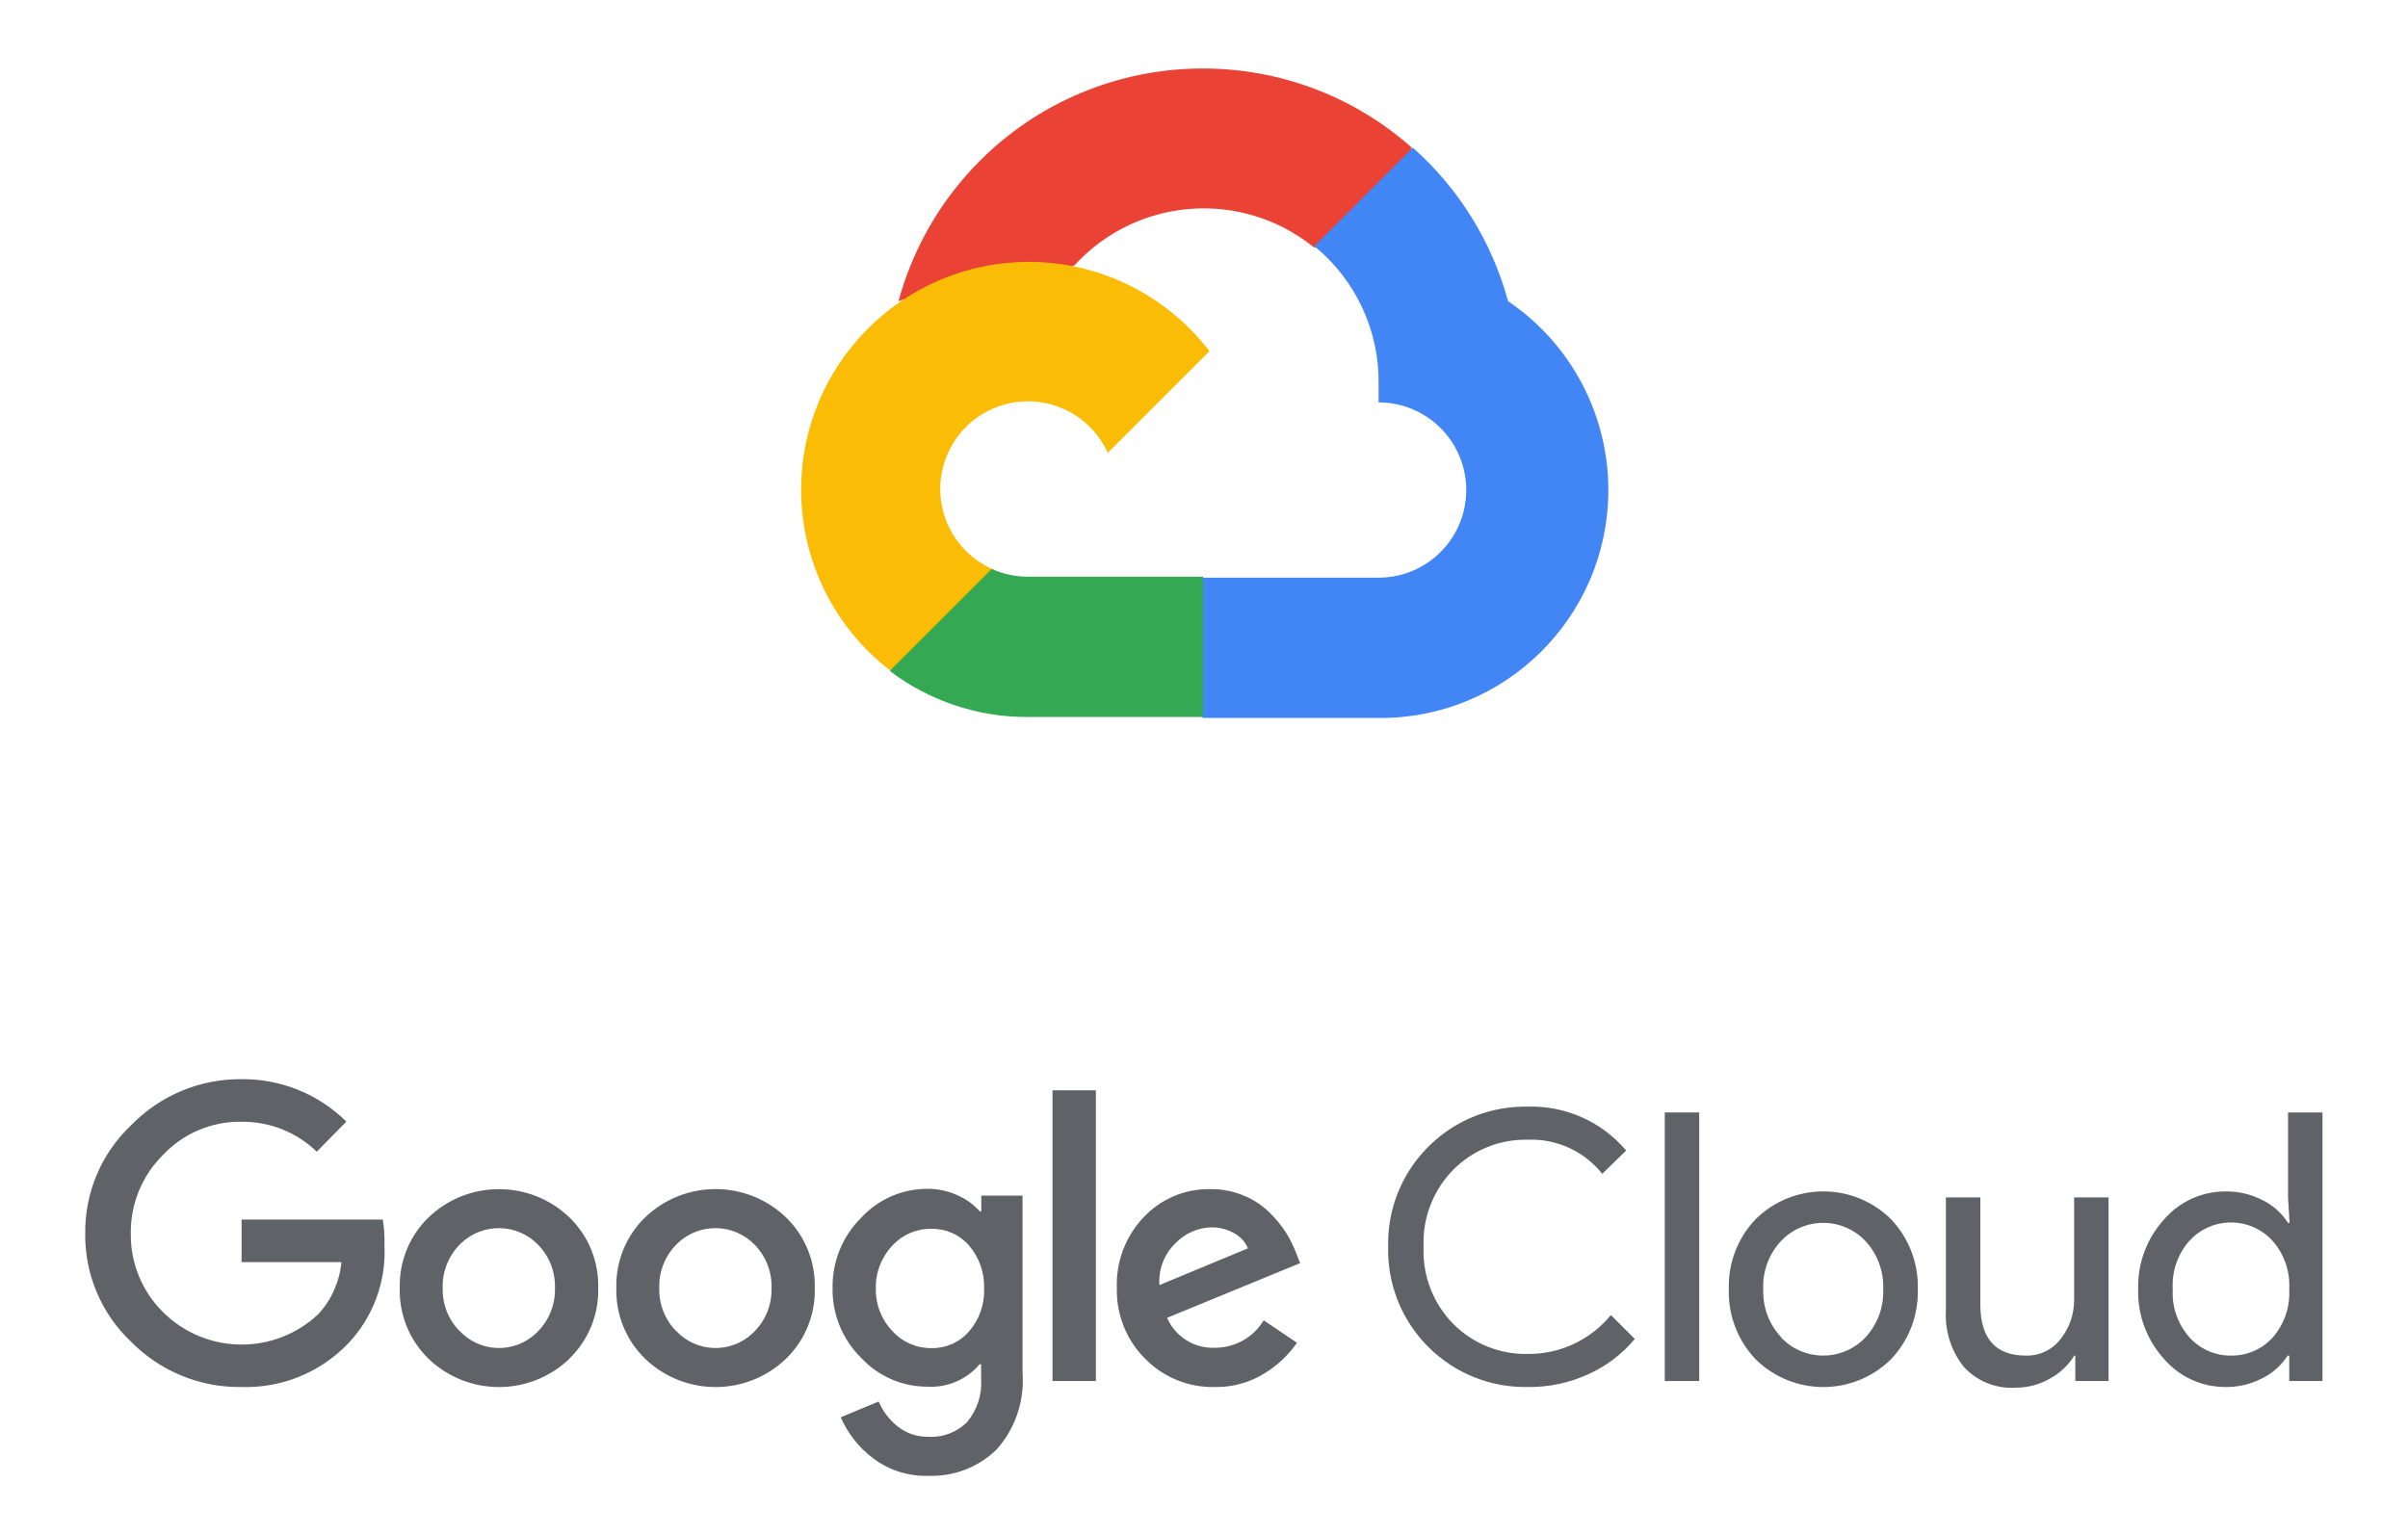
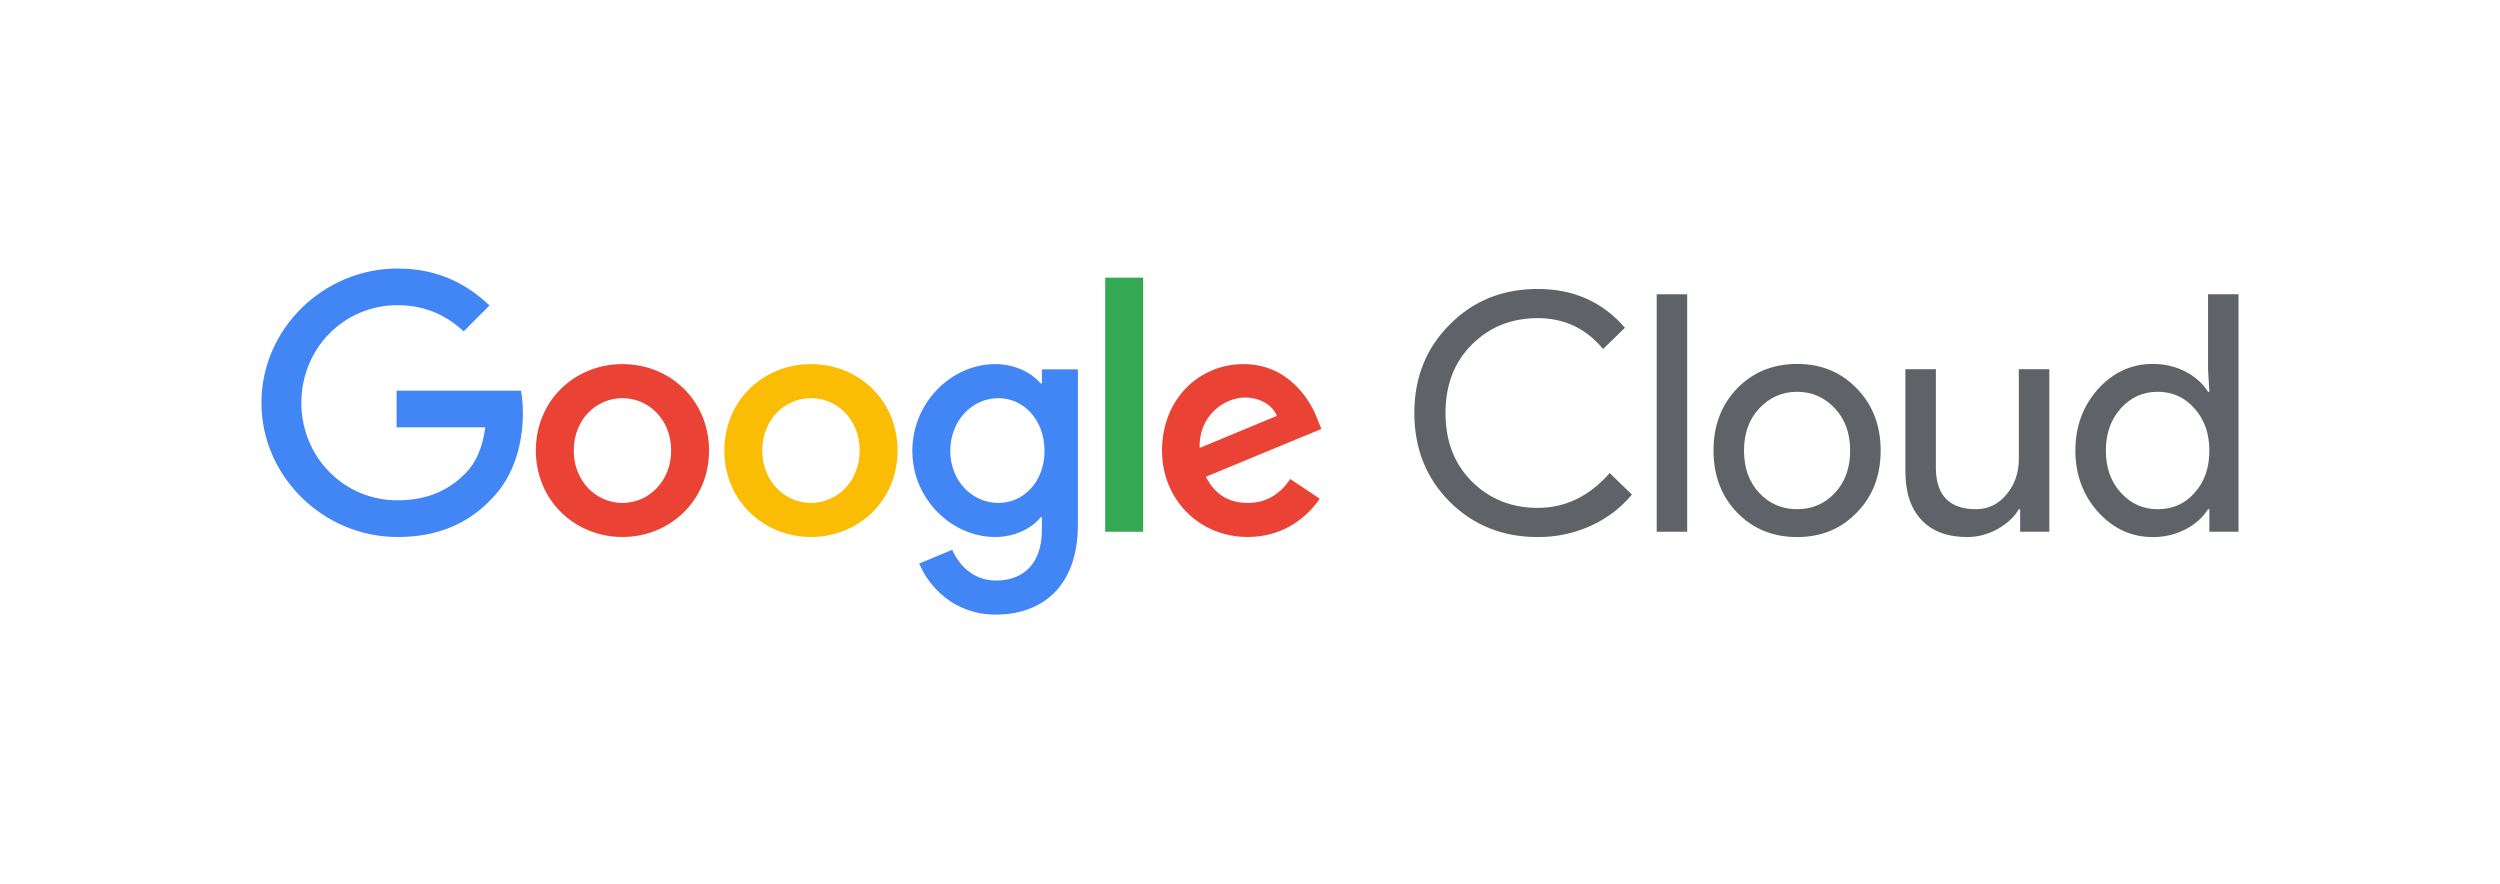
- <svg xmlns="http://www.w3.org/2000/svg" version="1.1" x="0px" y="0px" width="500px" height="319px" viewBox="0 87.5 500 319" enable-background="new 0 87.5 500 319" xml:space="preserve">
-   <g id="Layer_3">
-     <path fill="#EA4335" d="M272.705,138.868h5.111l14.57-14.569l0.715-6.186c-27.115-23.933-68.497-21.353-92.432,5.762   c-6.647,7.533-11.474,16.493-14.104,26.188c1.623-0.665,3.419-0.772,5.111-0.306l29.14-4.806c0,0,1.482-2.454,2.25-2.3   c12.961-14.235,34.777-15.895,49.74-3.784H272.705z" />
-     <path fill="#4285F4" d="M313.143,150.063c-3.35-12.333-10.225-23.419-19.783-31.899l-20.449,20.448   c8.635,7.055,13.553,17.685,13.342,28.832v3.63c10.053,0,18.199,8.148,18.199,18.2s-8.146,18.199-18.199,18.199h-36.397   l-3.631,3.681v21.83l3.631,3.629h36.397c26.145,0.202,47.502-20.825,47.705-46.97C334.082,173.797,326.268,158.941,313.143,150.063   z" />
-     <path fill="#34A853" d="M213.404,236.408h36.399v-29.139h-36.399c-2.592,0-5.154-0.559-7.515-1.636l-5.11,1.585l-14.673,14.568   l-1.278,5.114C193.055,233.111,203.095,236.453,213.404,236.408z" />
-     <path fill="#FBBC05" d="M213.404,141.884c-26.143,0.156-47.21,21.477-47.054,47.621c0.087,14.599,6.905,28.341,18.478,37.239   l21.112-21.112c-9.159-4.139-13.229-14.918-9.09-24.08c4.139-9.159,14.917-13.229,24.078-9.091   c4.036,1.822,7.269,5.057,9.092,9.091l21.111-21.112C242.15,148.697,228.19,141.832,213.404,141.884z" />
-   </g>
-   <g id="Layer_2">
-     <path fill="#5F6368" d="M50.058,375.557c-8.555,0.11-16.786-3.27-22.796-9.36c-6.203-5.833-9.674-14.002-9.567-22.518   c-0.103-8.515,3.368-16.684,9.567-22.52c5.981-6.152,14.215-9.598,22.796-9.534c8.172-0.107,16.048,3.065,21.863,8.809   l-6.147,6.252c-4.21-4.068-9.861-6.305-15.715-6.218c-6.141-0.075-12.03,2.431-16.233,6.908   c-4.366,4.331-6.773,10.257-6.666,16.405c-0.051,6.078,2.352,11.919,6.666,16.199c8.894,8.863,23.229,9.032,32.329,0.38   c2.709-2.967,4.371-6.74,4.732-10.742H50.162v-8.842h29.324c0.288,1.782,0.403,3.587,0.345,5.389   c0.368,7.541-2.365,14.903-7.564,20.379C66.481,372.566,58.405,375.845,50.058,375.557z M118.237,369.687   c-8.176,7.838-21.078,7.838-29.254,0c-3.96-3.84-6.128-9.165-5.976-14.679c-0.148-5.515,2.019-10.838,5.976-14.679   c8.184-7.821,21.071-7.821,29.254,0c3.957,3.841,6.124,9.164,5.976,14.679c0.144,5.519-2.037,10.845-6.01,14.679H118.237z    M95.442,363.918c4.225,4.511,11.306,4.744,15.817,0.52c0.179-0.167,0.352-0.341,0.52-0.52c2.306-2.383,3.551-5.597,3.454-8.91   c0.103-3.326-1.143-6.552-3.454-8.946c-4.343-4.53-11.536-4.683-16.066-0.34c-0.116,0.111-0.229,0.224-0.339,0.34   c-2.311,2.395-3.557,5.62-3.454,8.946c-0.089,3.318,1.169,6.532,3.488,8.91H95.442z M163.208,369.687   c-8.177,7.838-21.078,7.838-29.255,0c-3.96-3.84-6.128-9.165-5.975-14.679c-0.149-5.515,2.018-10.838,5.975-14.679   c8.177-7.839,21.078-7.839,29.255,0c3.957,3.841,6.123,9.164,5.975,14.679C169.335,360.521,167.167,365.847,163.208,369.687z    M140.411,363.918c4.225,4.511,11.307,4.744,15.817,0.52c0.179-0.167,0.353-0.341,0.52-0.52c2.306-2.383,3.551-5.597,3.455-8.91   c0.103-3.326-1.143-6.552-3.455-8.946c-4.343-4.53-11.536-4.683-16.066-0.34c-0.115,0.111-0.229,0.224-0.339,0.34   c-2.311,2.395-3.557,5.62-3.454,8.946c-0.088,3.318,1.17,6.532,3.488,8.91H140.411z M192.772,394.001   c-4.14,0.132-8.2-1.159-11.502-3.66c-2.931-2.205-5.24-5.133-6.7-8.497l7.875-3.28c0.857,2.01,2.198,3.777,3.902,5.145   c1.825,1.472,4.116,2.243,6.459,2.176c3.006,0.184,5.944-0.951,8.048-3.108c2.081-2.509,3.107-5.728,2.867-8.979v-2.971h-0.311   c-2.669,3.17-6.674,4.897-10.811,4.663c-5.243,0.017-10.252-2.163-13.815-6.01c-3.864-3.814-5.998-9.042-5.907-14.471   c-0.096-5.461,2.037-10.723,5.907-14.576c3.554-3.862,8.567-6.056,13.815-6.044c2.198-0.004,4.369,0.479,6.355,1.416   c1.72,0.751,3.252,1.87,4.49,3.281h0.311v-3.281h8.565v36.784c0.457,5.88-1.53,11.689-5.492,16.061   C203.058,392.255,197.989,394.187,192.772,394.001z M193.394,367.476c2.985,0.065,5.846-1.2,7.806-3.455   c2.131-2.441,3.255-5.602,3.143-8.841c0.128-3.294-0.995-6.514-3.143-9.015c-1.956-2.258-4.819-3.523-7.806-3.454   c-3.066-0.062-6.008,1.195-8.082,3.454c-2.286,2.41-3.526,5.625-3.455,8.945c-0.071,3.289,1.172,6.471,3.455,8.842   C187.376,366.233,190.318,367.516,193.394,367.476z M227.553,313.94v60.374h-9.015V313.94H227.553z M252.283,375.557   c-5.458,0.142-10.727-2-14.541-5.904c-3.869-3.878-5.979-9.17-5.838-14.645c-0.206-5.487,1.826-10.823,5.63-14.784   c3.587-3.781,8.604-5.875,13.815-5.768c2.37-0.024,4.721,0.435,6.907,1.348c1.971,0.795,3.766,1.968,5.285,3.453   c1.305,1.26,2.463,2.661,3.454,4.181c0.802,1.28,1.483,2.634,2.038,4.04l0.933,2.348l-27.631,11.364   c1.71,3.931,5.665,6.401,9.947,6.216c4.14,0.013,7.982-2.151,10.119-5.698l6.907,4.663c-1.762,2.522-4.019,4.66-6.631,6.286   C259.571,374.619,255.957,375.628,252.283,375.557z M240.747,354.385l18.375-7.633c-0.567-1.347-1.579-2.455-2.867-3.144   c-1.443-0.813-3.076-1.23-4.732-1.209c-2.812,0.073-5.479,1.253-7.427,3.282C241.738,347.938,240.51,351.13,240.747,354.385z" />
-     <path fill="#5F6368" d="M317.182,375.557c-15.717,0.271-28.677-12.249-28.947-27.963c-0.007-0.385-0.007-0.77,0.003-1.152   c-0.365-15.715,12.078-28.748,27.791-29.112c0.385-0.009,0.769-0.012,1.153-0.004c7.86-0.245,15.402,3.112,20.48,9.118   l-4.973,4.835c-3.732-4.693-9.482-7.324-15.474-7.079c-5.747-0.131-11.298,2.091-15.37,6.146   c-4.235,4.26-6.502,10.094-6.252,16.096c-0.25,6.002,2.017,11.836,6.252,16.095c4.072,4.058,9.623,6.278,15.37,6.149   c6.686,0.073,13.042-2.901,17.269-8.083l4.975,4.974c-2.604,3.114-5.873,5.604-9.568,7.287   C325.909,374.702,321.566,375.623,317.182,375.557z" />
-     <path fill="#5F6368" d="M352.825,374.314h-7.149v-55.78h7.149V374.314z" />
-     <path fill="#5F6368" d="M364.499,340.742c7.798-7.744,20.386-7.744,28.185,0c3.699,3.906,5.688,9.127,5.525,14.507   c0.163,5.378-1.826,10.599-5.525,14.506c-7.799,7.745-20.387,7.745-28.185,0c-3.7-3.907-5.688-9.128-5.526-14.506   C358.811,349.869,360.799,344.648,364.499,340.742z M369.817,365.266c4.576,4.835,12.205,5.046,17.042,0.47   c0.161-0.151,0.317-0.309,0.47-0.47c2.523-2.71,3.855-6.318,3.696-10.017c0.159-3.699-1.173-7.309-3.696-10.017   c-4.575-4.835-12.205-5.045-17.04-0.472c-0.161,0.154-0.319,0.311-0.472,0.472c-2.523,2.708-3.855,6.317-3.694,10.017   c-0.142,3.692,1.201,7.287,3.729,9.98L369.817,365.266z" />
-     <path fill="#5F6368" d="M437.824,374.314h-6.906v-5.285h-0.208c-1.229,2.008-2.97,3.652-5.043,4.767   c-2.151,1.247-4.595,1.902-7.08,1.9c-4.09,0.279-8.083-1.323-10.846-4.352c-2.616-3.311-3.931-7.463-3.695-11.676v-23.485h7.15   v22.175c0,7.113,3.143,10.671,9.428,10.671c2.834,0.088,5.536-1.197,7.253-3.453c1.854-2.349,2.842-5.265,2.799-8.255v-21.138   h7.148V374.314z" />
-     <path fill="#5F6368" d="M462.105,375.557c-4.908,0.018-9.577-2.115-12.779-5.836c-3.581-3.955-5.498-9.138-5.354-14.472   c-0.145-5.333,1.772-10.518,5.354-14.473c3.202-3.72,7.871-5.852,12.779-5.837c2.717-0.042,5.401,0.6,7.806,1.865   c2.112,1.063,3.901,2.674,5.181,4.663h0.312l-0.312-5.284v-17.649h7.15v55.78h-6.908v-5.285h-0.312   c-1.278,1.99-3.067,3.6-5.181,4.663C467.458,374.947,464.799,375.589,462.105,375.557z M463.28,369.029   c3.269,0.048,6.4-1.312,8.6-3.729c2.429-2.766,3.67-6.378,3.454-10.051c0.216-3.675-1.025-7.285-3.454-10.051   c-4.339-4.77-11.722-5.117-16.491-0.779c-0.271,0.248-0.531,0.508-0.777,0.779c-2.438,2.747-3.681,6.352-3.454,10.016   c-0.227,3.665,1.017,7.269,3.454,10.016C456.812,367.693,459.976,369.079,463.28,369.029z" />
+ <svg xmlns="http://www.w3.org/2000/svg" xml:space="preserve" viewBox="0 0 231.147 81.65">
+   <defs>
+     <clipPath id="a" clipPathUnits="userSpaceOnUse">
+       <path d="M0 61.238h173.36V0H0Z" />
+     </clipPath>
+   </defs>
+   <g clip-path="url(#a)" transform="matrix(1.33333 0 0 -1.33333 0 81.65)">
+     <path d="M0 0c-2.438 0-4.477.82-6.117 2.461-1.626 1.641-2.439 3.687-2.439 6.142 0 2.453.813 4.492 2.439 6.117 1.625 1.656 3.664 2.484 6.117 2.484 2.484 0 4.5-.896 6.049-2.691l-1.518-1.472C3.351 14.467 1.84 15.18 0 15.18c-1.824 0-3.35-.614-4.576-1.84-1.212-1.211-1.818-2.791-1.818-4.737 0-1.949.606-3.528 1.818-4.739C-3.35 2.638-1.824 2.024 0 2.024c1.917 0 3.58.805 4.991 2.415l1.541-1.495A7.981 7.981 0 0 0 3.657.771 8.76 8.76 0 0 0 0 0" style="fill:#5f6368;fill-opacity:1;fill-rule:nonzero;stroke:none" transform="translate(106.632 23.996)" />
+     <path d="M116.997 24.364h-2.115v16.468h2.115z" style="fill:#5f6368;fill-opacity:1;fill-rule:nonzero;stroke:none" />
+     <path d="M0 0c0-1.211.353-2.192 1.058-2.943.705-.752 1.58-1.127 2.623-1.127 1.042 0 1.916.375 2.621 1.127C7.007-2.192 7.36-1.211 7.36 0c0 1.196-.353 2.17-1.058 2.921-.721.767-1.594 1.15-2.621 1.15-1.028 0-1.903-.383-2.623-1.15C.353 2.17 0 1.196 0 0m-2.116 0c0 1.732.545 3.166 1.633 4.301C.621 5.436 2.009 6.003 3.681 6.003c1.671 0 3.05-.567 4.139-1.702C8.925 3.166 9.476 1.732 9.476 0c0-1.748-.551-3.182-1.656-4.301-1.089-1.135-2.468-1.702-4.139-1.702-1.672 0-3.06.567-4.164 1.702C-1.571-3.166-2.116-1.732-2.116 0" style="fill:#5f6368;fill-opacity:1;fill-rule:nonzero;stroke:none" transform="translate(120.937 29.998)" />
+     <path d="M0 0h-2.024v1.564h-.092C-2.438 1.012-2.933.552-3.6.184a4.25 4.25 0 0 0-2.081-.552c-1.381 0-2.442.394-3.185 1.184-.744.79-1.116 1.913-1.116 3.37v7.084h2.116V4.324c.046-1.84.973-2.76 2.783-2.76.843 0 1.549.341 2.115 1.024.569.682.852 1.498.852 2.449v6.233H0Z" style="fill:#5f6368;fill-opacity:1;fill-rule:nonzero;stroke:none" transform="translate(142.109 24.364)" />
+     <path d="M0 0c1.043 0 1.895.375 2.553 1.127.69.751 1.035 1.732 1.035 2.943 0 1.181-.345 2.155-1.035 2.921C1.879 7.758 1.027 8.142 0 8.142c-1.012 0-1.863-.384-2.553-1.151-.689-.766-1.035-1.74-1.035-2.921 0-1.195.346-2.17 1.035-2.921C-1.863.383-1.012 0 0 0m-.345-1.933c-1.471 0-2.737.583-3.795 1.748C-5.183.996-5.703 2.414-5.703 4.07c0 1.657.52 3.075 1.563 4.255 1.058 1.165 2.324 1.748 3.795 1.748.828 0 1.583-.176 2.266-.528.683-.354 1.208-.821 1.575-1.403h.092l-.092 1.563v5.198h2.116V-1.564H3.588V0h-.092c-.367-.583-.892-1.051-1.575-1.403a4.86 4.86 0 0 0-2.266-.53" style="fill:#5f6368;fill-opacity:1;fill-rule:nonzero;stroke:none" transform="translate(149.618 25.928)" />
+     <path d="M0 0c-5.128 0-9.438 4.178-9.438 9.309 0 5.131 4.31 9.309 9.438 9.309 2.837 0 4.856-1.112 6.376-2.565l-1.792-1.794C3.495 15.28 2.02 16.075 0 16.075c-3.743 0-6.671-3.019-6.671-6.766S-3.743 2.543 0 2.543c2.428 0 3.813.976 4.697 1.861.726.727 1.202 1.772 1.384 3.201H-.066v2.544h8.621c.091-.454.135-.999.135-1.589 0-1.908-.521-4.269-2.201-5.95C4.856.908 2.769 0 0 0" style="fill:#4285f4;fill-opacity:1;fill-rule:nonzero;stroke:none" transform="translate(27.568 24)" />
+     <path d="M0 0c0 2.157-1.563 3.633-3.377 3.633-1.813 0-3.377-1.476-3.377-3.633 0-2.135 1.564-3.633 3.377-3.633C-1.563-3.633 0-2.135 0 0m2.629 0c0-3.451-2.697-5.994-6.006-5.994S-9.383-3.451-9.383 0c0 3.474 2.697 5.994 6.006 5.994S2.629 3.474 2.629 0" style="fill:#ea4335;fill-opacity:1;fill-rule:nonzero;stroke:none" transform="translate(46.54 29.995)" />
+     <path d="M0 0c0 2.157-1.564 3.633-3.377 3.633-1.813 0-3.377-1.476-3.377-3.633 0-2.135 1.564-3.633 3.377-3.633C-1.564-3.633 0-2.135 0 0m2.629 0c0-3.451-2.697-5.994-6.006-5.994S-9.383-3.451-9.383 0c0 3.474 2.697 5.994 6.006 5.994S2.629 3.474 2.629 0" style="fill:#fbbc04;fill-opacity:1;fill-rule:nonzero;stroke:none" transform="translate(59.613 29.995)" />
+     <path d="M0 0c0 2.112-1.407 3.656-3.199 3.656-1.816 0-3.336-1.544-3.336-3.656 0-2.089 1.52-3.609 3.336-3.609C-1.407-3.609 0-2.089 0 0m2.314 5.654V-5.108c0-4.428-2.609-6.245-5.695-6.245-2.904 0-4.651 1.954-5.309 3.542l2.292.955c.408-.977 1.406-2.135 3.017-2.135 1.974 0 3.199 1.226 3.199 3.519v.864h-.09c-.59-.727-1.725-1.363-3.155-1.363-2.995 0-5.74 2.611-5.74 5.971 0 3.384 2.745 6.018 5.74 6.018 1.43 0 2.565-.636 3.155-1.34h.09v.976z" style="fill:#4285f4;fill-opacity:1;fill-rule:nonzero;stroke:none" transform="translate(72.432 29.971)" />
+     <path d="M79.272 24.363H76.64v17.62h2.632z" style="fill:#34a853;fill-opacity:1;fill-rule:nonzero;stroke:none" />
+     <path d="m0 0 5.355 2.225c-.294.75-1.179 1.271-2.223 1.271C1.793 3.496-.067 2.315 0 0m6.286-2.157L8.328-3.52c-.658-.976-2.247-2.656-4.992-2.656-3.403 0-5.945 2.634-5.945 5.994 0 3.565 2.564 5.994 5.65 5.994 3.108 0 4.629-2.474 5.128-3.814l.272-.682L.432-1.998c.612-1.204 1.565-1.816 2.904-1.816s2.269.658 2.95 1.657" style="fill:#ea4335;fill-opacity:1;fill-rule:nonzero;stroke:none" transform="translate(83.188 30.176)" />
  </g>
</svg>
